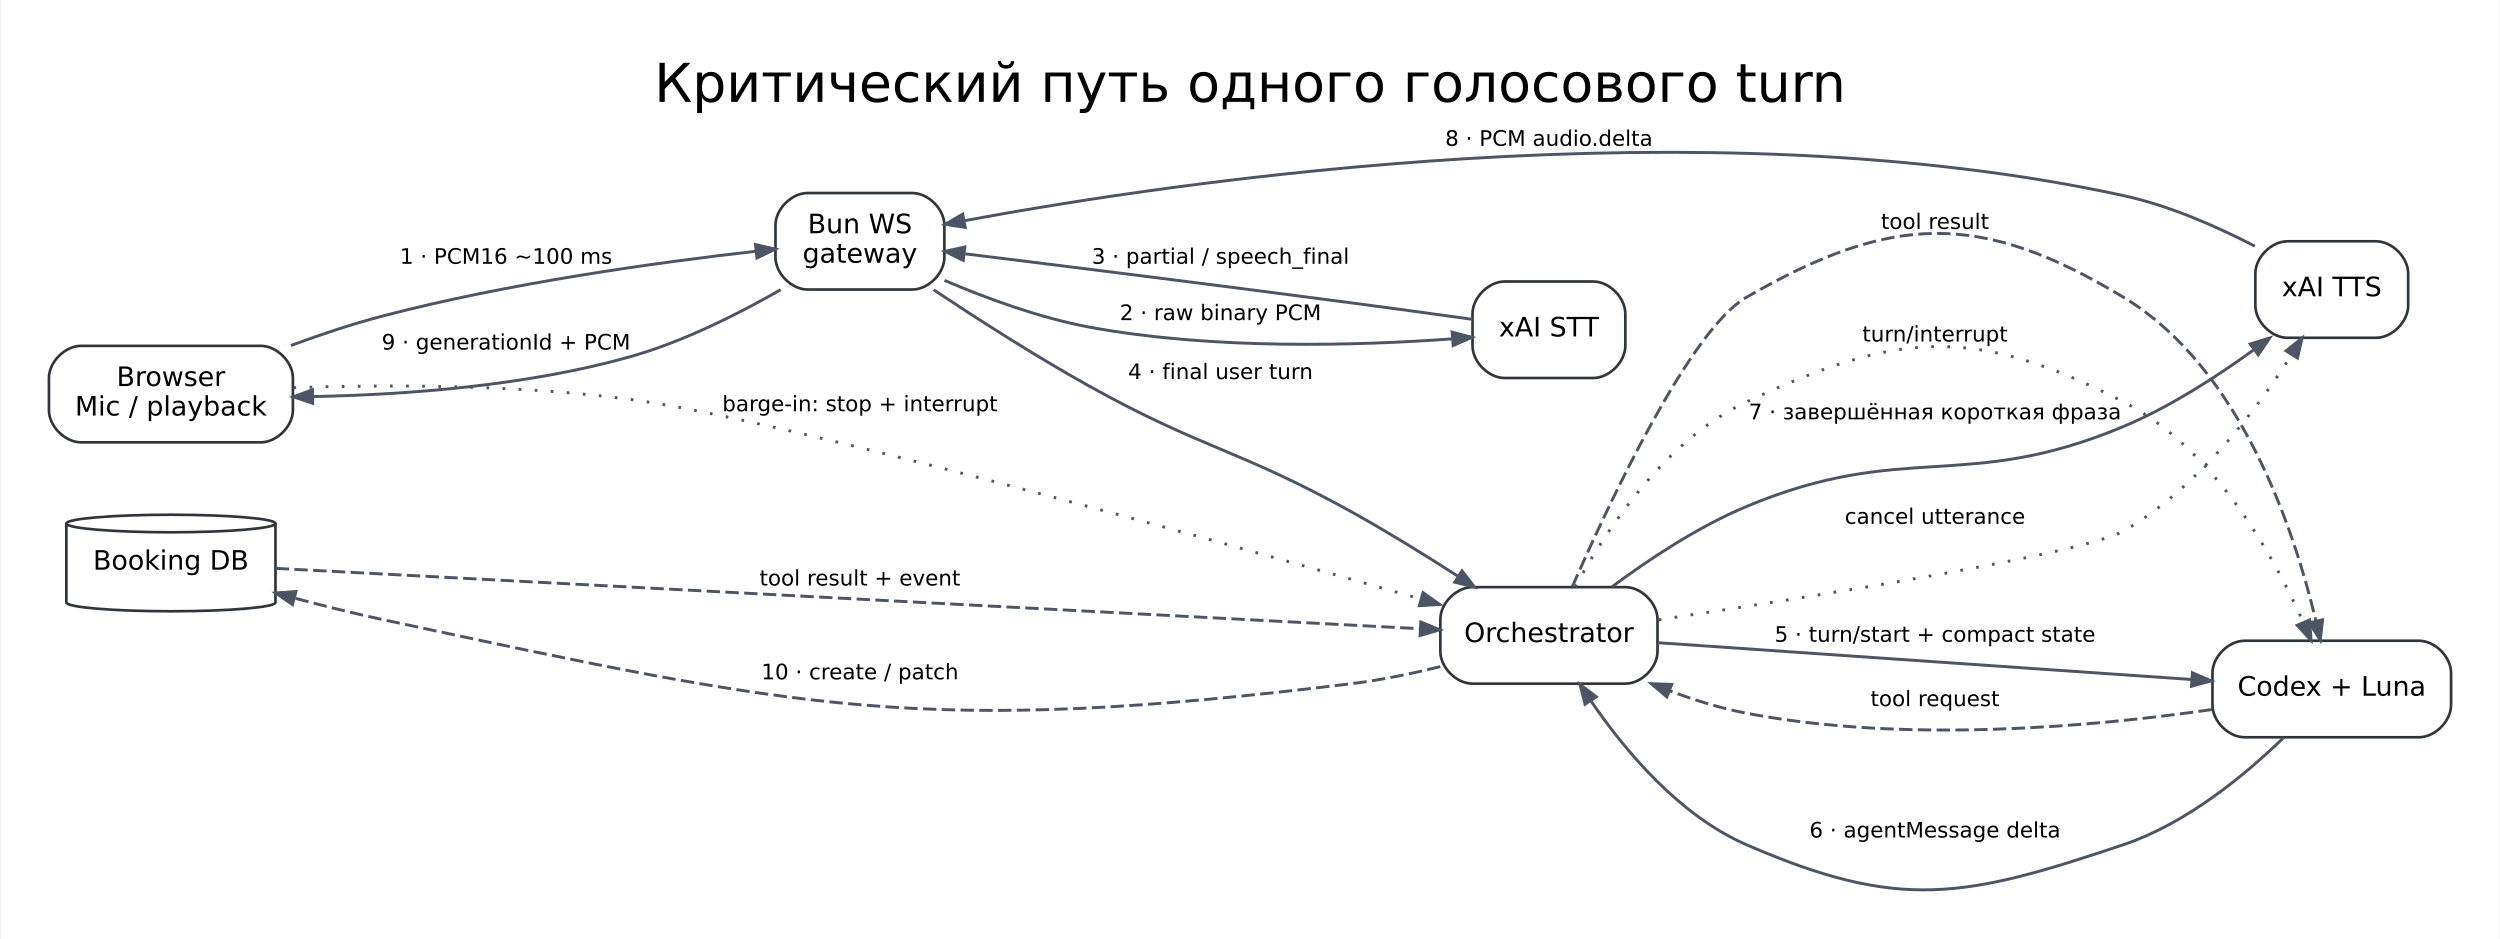
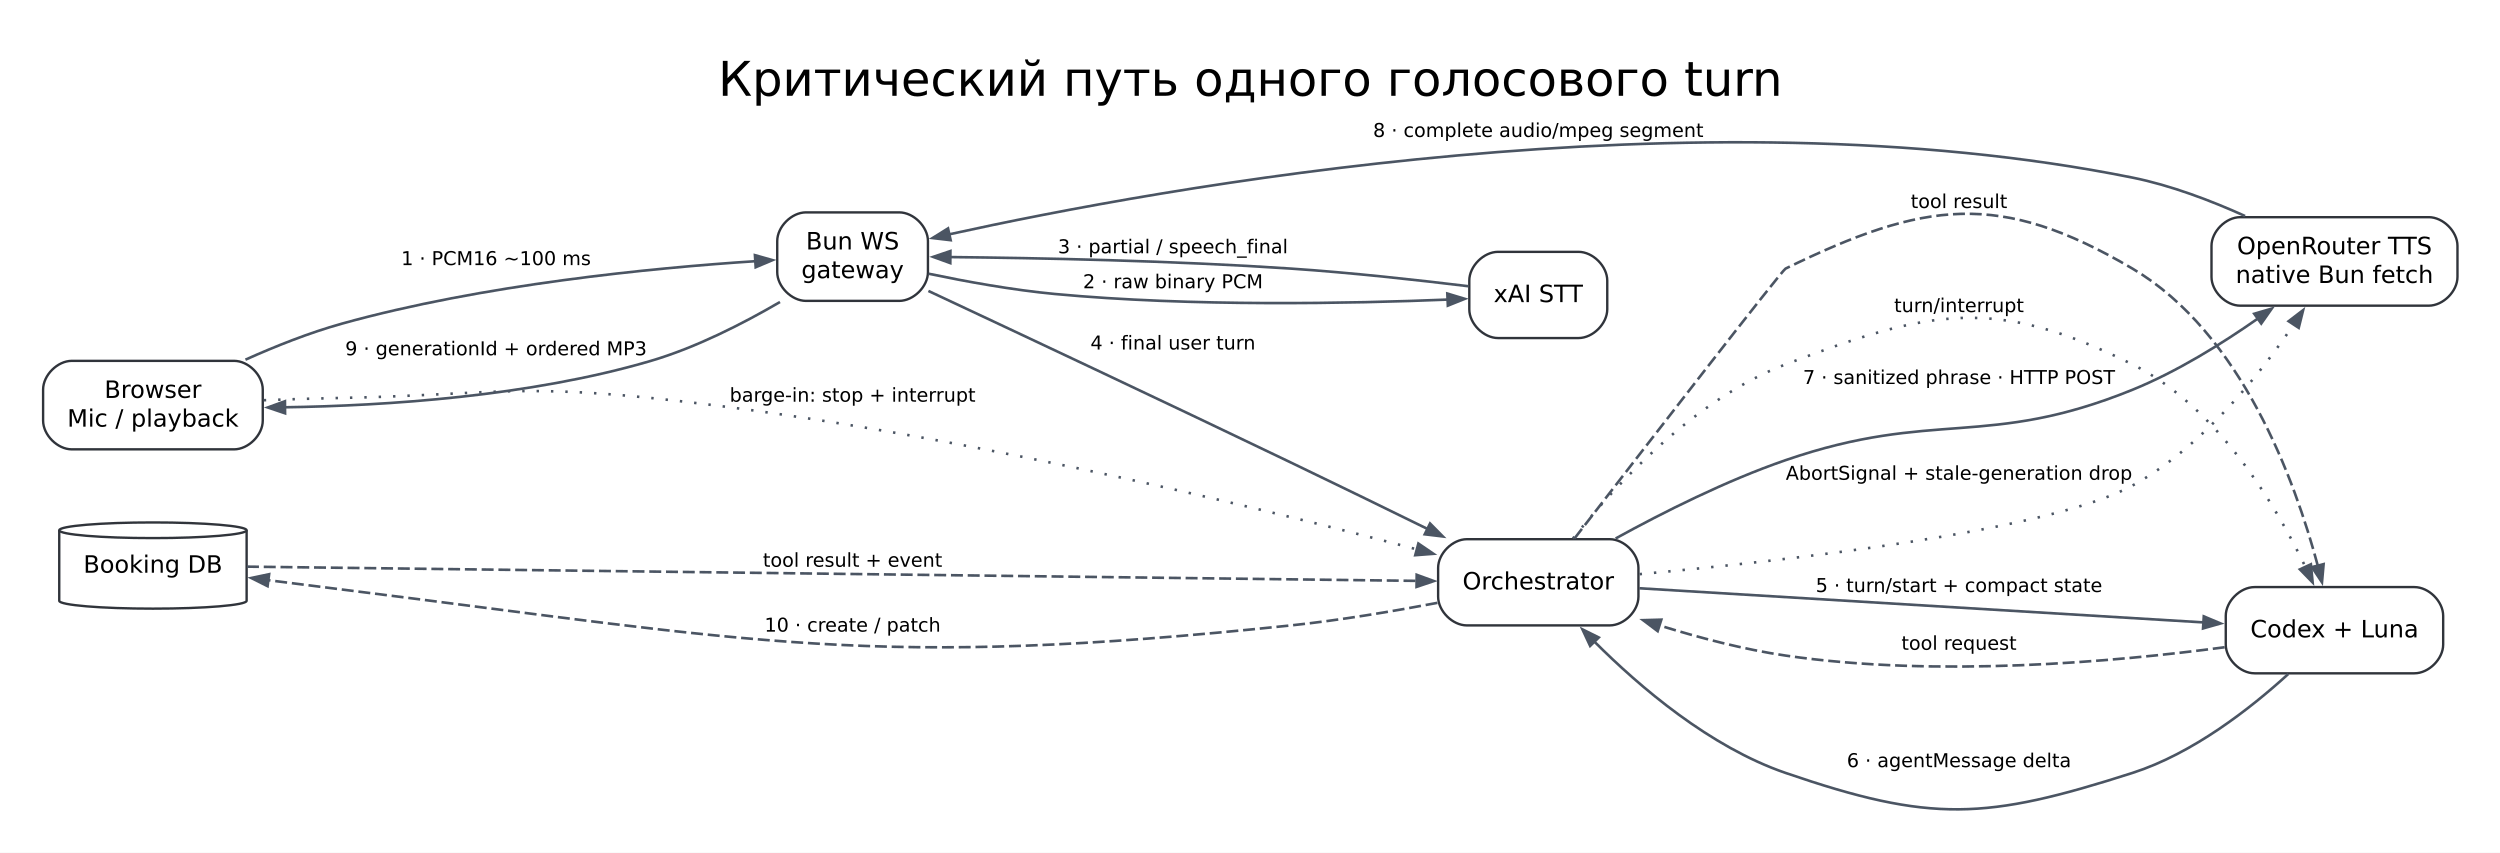
- <svg xmlns="http://www.w3.org/2000/svg" width="932pt" height="350pt" viewBox="0.00 0.00 932.00 350.19">
-   <g id="graph0" class="graph" transform="scale(1 1) rotate(0) translate(18 332.19)">
-     <polygon fill="white" stroke="transparent" points="-18,18 -18,-332.19 914,-332.19 914,18 -18,18" />
-     <text text-anchor="middle" x="448" y="-294.19" font-family="DejaVu Sans" font-size="20.00">Критический путь одного голосового turn</text>
+ <svg xmlns="http://www.w3.org/2000/svg" width="1044pt" height="356pt" viewBox="0.00 0.00 1044.00 356.00">
+   <g id="graph0" class="graph" transform="scale(1 1) rotate(0) translate(18 338.06)">
+     <polygon fill="white" stroke="none" points="-18,18 -18,-338.06 1026.24,-338.06 1026.24,18 -18,18" />
+     <text xml:space="preserve" text-anchor="middle" x="504.12" y="-298.06" font-family="DejaVu Sans" font-size="20.00">Критический путь одного голосового turn</text>
    <g id="node1" class="node">
-       <path fill="white" stroke="#30343b" d="M79,-203.19C79,-203.19 12,-203.19 12,-203.19 6,-203.19 0,-197.19 0,-191.19 0,-191.19 0,-179.19 0,-179.19 0,-173.19 6,-167.19 12,-167.19 12,-167.19 79,-167.19 79,-167.19 85,-167.19 91,-173.19 91,-179.19 91,-179.19 91,-191.19 91,-191.19 91,-197.19 85,-203.19 79,-203.19" />
-       <text text-anchor="middle" x="45.5" y="-188.19" font-family="DejaVu Sans" font-size="10.00">Browser</text>
-       <text text-anchor="middle" x="45.5" y="-177.19" font-family="DejaVu Sans" font-size="10.00">Mic / playback</text>
+       <path fill="white" stroke="#30343b" d="M79.73,-187.37C79.73,-187.37 12,-187.37 12,-187.37 6,-187.37 0,-181.37 0,-175.37 0,-175.37 0,-162.41 0,-162.41 0,-156.41 6,-150.41 12,-150.41 12,-150.41 79.73,-150.41 79.73,-150.41 85.73,-150.41 91.73,-156.41 91.73,-162.41 91.73,-162.41 91.73,-175.37 91.73,-175.37 91.73,-181.37 85.73,-187.37 79.73,-187.37" />
+       <text xml:space="preserve" text-anchor="middle" x="45.86" y="-171.89" font-family="DejaVu Sans" font-size="10.00">Browser</text>
+       <text xml:space="preserve" text-anchor="middle" x="45.86" y="-159.89" font-family="DejaVu Sans" font-size="10.00">Mic / playback</text>
    </g>
    <g id="node2" class="node">
-       <path fill="white" stroke="#30343b" d="M322,-260.19C322,-260.19 283,-260.19 283,-260.19 277,-260.19 271,-254.19 271,-248.19 271,-248.19 271,-236.19 271,-236.19 271,-230.19 277,-224.19 283,-224.19 283,-224.19 322,-224.19 322,-224.19 328,-224.19 334,-230.19 334,-236.19 334,-236.19 334,-248.19 334,-248.19 334,-254.19 328,-260.19 322,-260.19" />
-       <text text-anchor="middle" x="302.5" y="-245.19" font-family="DejaVu Sans" font-size="10.00">Bun WS</text>
-       <text text-anchor="middle" x="302.5" y="-234.19" font-family="DejaVu Sans" font-size="10.00">gateway</text>
+       <path fill="white" stroke="#30343b" d="M357.51,-249.37C357.51,-249.37 318.57,-249.37 318.57,-249.37 312.57,-249.37 306.57,-243.37 306.57,-237.37 306.57,-237.37 306.57,-224.41 306.57,-224.41 306.57,-218.41 312.57,-212.41 318.57,-212.41 318.57,-212.41 357.51,-212.41 357.51,-212.41 363.51,-212.41 369.51,-218.41 369.51,-224.41 369.51,-224.41 369.51,-237.37 369.51,-237.37 369.51,-243.37 363.51,-249.37 357.51,-249.37" />
+       <text xml:space="preserve" text-anchor="middle" x="338.04" y="-233.89" font-family="DejaVu Sans" font-size="10.00">Bun WS</text>
+       <text xml:space="preserve" text-anchor="middle" x="338.04" y="-221.89" font-family="DejaVu Sans" font-size="10.00">gateway</text>
    </g>
    <g id="edge1" class="edge">
-       <path fill="none" stroke="#4b5563" stroke-width="1.1" d="M90.27,-203.32C101.15,-207.34 112.89,-211.27 124,-214.19 171.32,-226.64 227.28,-234.35 263.54,-238.45" />
-       <polygon fill="#4b5563" stroke="#4b5563" stroke-width="1.1" points="263.53,-240.98 270.97,-239.27 264.09,-235.97 263.53,-240.98" />
-       <text text-anchor="middle" x="170.5" y="-233.79" font-family="DejaVu Sans" font-size="8.00">1 · PCM16 ~100 ms</text>
+       <path fill="none" stroke="#4b5563" stroke-width="1.1" d="M84.5,-187.86C97.02,-193.48 111.23,-199.13 124.73,-202.89 183.58,-219.27 254.35,-226.16 297.49,-228.99" />
+       <polygon fill="#4b5563" stroke="#4b5563" stroke-width="1.1" points="297.26,-231.5 304.6,-229.43 297.57,-226.47 297.26,-231.5" />
+       <text xml:space="preserve" text-anchor="middle" x="189.14" y="-227.35" font-family="DejaVu Sans" font-size="8.00">1 · PCM16 ~100 ms</text>
    </g>
    <g id="node4" class="node">
-       <path fill="white" stroke="#30343b" d="M588,-113.19C588,-113.19 531,-113.19 531,-113.19 525,-113.19 519,-107.19 519,-101.19 519,-101.19 519,-89.19 519,-89.19 519,-83.19 525,-77.19 531,-77.19 531,-77.19 588,-77.19 588,-77.19 594,-77.19 600,-83.19 600,-89.19 600,-89.19 600,-101.19 600,-101.19 600,-107.19 594,-113.19 588,-113.19" />
-       <text text-anchor="middle" x="559.5" y="-92.69" font-family="DejaVu Sans" font-size="10.00">Orchestrator</text>
+       <path fill="white" stroke="#30343b" d="M654.21,-112.89C654.21,-112.89 594.56,-112.89 594.56,-112.89 588.56,-112.89 582.56,-106.89 582.56,-100.89 582.56,-100.89 582.56,-88.89 582.56,-88.89 582.56,-82.89 588.56,-76.89 594.56,-76.89 594.56,-76.89 654.21,-76.89 654.21,-76.89 660.21,-76.89 666.21,-82.89 666.21,-88.89 666.21,-88.89 666.21,-100.89 666.21,-100.89 666.21,-106.89 660.21,-112.89 654.21,-112.89" />
+       <text xml:space="preserve" text-anchor="middle" x="624.38" y="-91.89" font-family="DejaVu Sans" font-size="10.00">Orchestrator</text>
    </g>
    <g id="edge14" class="edge">
-       <path fill="none" stroke="#4b5563" stroke-width="1.1" stroke-dasharray="1,5" d="M91.23,-187.59C125.74,-188.73 174.6,-188.82 217,-183.19 274.22,-175.6 432.42,-131.45 511.8,-108.72" />
-       <polygon fill="#4b5563" stroke="#4b5563" stroke-width="1.1" points="512.54,-111.13 518.77,-106.72 511.15,-106.28 512.54,-111.13" />
-       <text text-anchor="middle" x="302.5" y="-178.79" font-family="DejaVu Sans" font-size="8.00">barge-in: stop + interrupt</text>
+       <path fill="none" stroke="#4b5563" stroke-width="1.1" stroke-dasharray="1,5" d="M92.15,-170.93C102.83,-171.33 114.18,-171.69 124.73,-171.89 181.97,-172.99 196.6,-177.76 253.56,-171.89 369.84,-159.91 503.5,-127.28 573.95,-108.57" />
+       <polygon fill="#4b5563" stroke="#4b5563" stroke-width="1.1" points="574.31,-111.08 580.61,-106.79 573.01,-106.21 574.31,-111.08" />
+       <text xml:space="preserve" text-anchor="middle" x="338.04" y="-170.31" font-family="DejaVu Sans" font-size="8.00">barge-in: stop + interrupt</text>
    </g>
    <g id="edge9" class="edge">
-       <path fill="none" stroke="#4b5563" stroke-width="1.1" d="M272.93,-224.13C257.08,-215.03 236.64,-204.76 217,-199.19 178.35,-188.23 132.94,-184.95 98.71,-184.28" />
-       <polygon fill="#4b5563" stroke="#4b5563" stroke-width="1.1" points="98.37,-181.76 91.14,-184.18 98.3,-186.8 98.37,-181.76" />
-       <text text-anchor="middle" x="170.5" y="-201.79" font-family="DejaVu Sans" font-size="8.00">9 · generationId + PCM</text>
+       <path fill="none" stroke="#4b5563" stroke-width="1.1" d="M307.72,-211.95C292.23,-202.9 272.54,-192.85 253.56,-187.29 203.2,-172.54 143.25,-168.61 100.91,-167.98" />
+       <polygon fill="#4b5563" stroke="#4b5563" stroke-width="1.1" points="101.04,-165.46 93.82,-167.9 100.99,-170.5 101.04,-165.46" />
+       <text xml:space="preserve" text-anchor="middle" x="189.14" y="-189.69" font-family="DejaVu Sans" font-size="8.00">9 · generationId + ordered MP3</text>
    </g>
    <g id="node3" class="node">
-       <path fill="white" stroke="#30343b" d="M576,-227.19C576,-227.19 543,-227.19 543,-227.19 537,-227.19 531,-221.19 531,-215.19 531,-215.19 531,-203.19 531,-203.19 531,-197.19 537,-191.19 543,-191.19 543,-191.19 576,-191.19 576,-191.19 582,-191.19 588,-197.19 588,-203.19 588,-203.19 588,-215.19 588,-215.19 588,-221.19 582,-227.19 576,-227.19" />
-       <text text-anchor="middle" x="559.5" y="-206.69" font-family="DejaVu Sans" font-size="10.00">xAI STT</text>
+       <path fill="white" stroke="#30343b" d="M641.19,-232.89C641.19,-232.89 607.58,-232.89 607.58,-232.89 601.58,-232.89 595.58,-226.89 595.58,-220.89 595.58,-220.89 595.58,-208.89 595.58,-208.89 595.58,-202.89 601.58,-196.89 607.58,-196.89 607.58,-196.89 641.19,-196.89 641.19,-196.89 647.19,-196.89 653.19,-202.89 653.19,-208.89 653.19,-208.89 653.19,-220.89 653.19,-220.89 653.19,-226.89 647.19,-232.89 641.19,-232.89" />
+       <text xml:space="preserve" text-anchor="middle" x="624.38" y="-211.89" font-family="DejaVu Sans" font-size="10.00">xAI STT</text>
    </g>
    <g id="edge2" class="edge">
-       <path fill="none" stroke="#4b5563" stroke-width="1.1" d="M334.04,-227.61C349.77,-220.88 369.49,-213.64 388,-210.19 434.13,-201.61 488.5,-203.27 523.22,-205.78" />
-       <polygon fill="#4b5563" stroke="#4b5563" stroke-width="1.1" points="523.38,-208.32 530.75,-206.36 523.77,-203.3 523.38,-208.32" />
-       <text text-anchor="middle" x="437" y="-212.79" font-family="DejaVu Sans" font-size="8.00">2 · raw binary PCM</text>
+       <path fill="none" stroke="#4b5563" stroke-width="1.1" d="M369.77,-223.76C385.46,-220.47 404.91,-216.94 422.52,-215.29 479.66,-209.94 546.33,-211.3 586.68,-212.96" />
+       <polygon fill="#4b5563" stroke="#4b5563" stroke-width="1.1" points="586.4,-215.47 593.7,-213.27 586.62,-210.43 586.4,-215.47" />
+       <text xml:space="preserve" text-anchor="middle" x="471.82" y="-217.69" font-family="DejaVu Sans" font-size="8.00">2 · raw binary PCM</text>
    </g>
    <g id="edge4" class="edge">
-       <path fill="none" stroke="#4b5563" stroke-width="1.1" d="M330.01,-224.08C346.41,-213.17 368.07,-199.29 388,-188.19 430.21,-164.7 443.75,-164.62 486,-141.19 499.21,-133.87 513.32,-125.13 525.55,-117.26" />
-       <polygon fill="#4b5563" stroke="#4b5563" stroke-width="1.1" points="527.09,-119.26 531.76,-113.22 524.35,-115.03 527.09,-119.26" />
-       <text text-anchor="middle" x="437" y="-190.79" font-family="DejaVu Sans" font-size="8.00">4 · final user turn</text>
+       <path fill="none" stroke="#4b5563" stroke-width="1.1" d="M369.7,-216.56C405.94,-199.59 468.02,-170.41 521.11,-144.89 539.81,-135.91 560.36,-125.89 578.1,-117.19" />
+       <polygon fill="#4b5563" stroke="#4b5563" stroke-width="1.1" points="579.19,-119.46 584.55,-114.03 576.97,-114.94 579.19,-119.46" />
+       <text xml:space="preserve" text-anchor="middle" x="471.82" y="-192.1" font-family="DejaVu Sans" font-size="8.00">4 · final user turn</text>
    </g>
    <g id="edge3" class="edge">
-       <path fill="none" stroke="#4b5563" stroke-width="1.1" d="M530.97,-213.07C517.43,-214.95 500.86,-217.23 486,-219.19 436.2,-225.77 378.69,-232.95 341.75,-237.51" />
-       <polygon fill="#4b5563" stroke="#4b5563" stroke-width="1.1" points="341.03,-235.06 334.19,-238.44 341.64,-240.06 341.03,-235.06" />
-       <text text-anchor="middle" x="437" y="-233.79" font-family="DejaVu Sans" font-size="8.00">3 · partial / speech_final</text>
+       <path fill="none" stroke="#4b5563" stroke-width="1.1" d="M595.22,-218.53C574.71,-221.03 546.24,-224.2 521.11,-225.89 472.04,-229.2 415.39,-230.33 378.48,-230.71" />
+       <polygon fill="#4b5563" stroke="#4b5563" stroke-width="1.1" points="378.84,-228.19 371.67,-230.78 378.89,-233.23 378.84,-228.19" />
+       <text xml:space="preserve" text-anchor="middle" x="471.82" y="-232.29" font-family="DejaVu Sans" font-size="8.00">3 · partial / speech_final</text>
    </g>
    <g id="node5" class="node">
-       <path fill="white" stroke="#30343b" d="M884,-93.19C884,-93.19 819,-93.19 819,-93.19 813,-93.19 807,-87.19 807,-81.19 807,-81.19 807,-69.19 807,-69.19 807,-63.19 813,-57.19 819,-57.19 819,-57.19 884,-57.19 884,-57.19 890,-57.19 896,-63.19 896,-69.19 896,-69.19 896,-81.19 896,-81.19 896,-87.19 890,-93.19 884,-93.19" />
-       <text text-anchor="middle" x="851.5" y="-72.69" font-family="DejaVu Sans" font-size="10.00">Codex + Luna</text>
+       <path fill="white" stroke="#30343b" d="M990.27,-92.89C990.27,-92.89 923.48,-92.89 923.48,-92.89 917.48,-92.89 911.48,-86.89 911.48,-80.89 911.48,-80.89 911.48,-68.89 911.48,-68.89 911.48,-62.89 917.48,-56.89 923.48,-56.89 923.48,-56.89 990.27,-56.89 990.27,-56.89 996.27,-56.89 1002.27,-62.89 1002.27,-68.89 1002.27,-68.89 1002.27,-80.89 1002.27,-80.89 1002.27,-86.89 996.27,-92.89 990.27,-92.89" />
+       <text xml:space="preserve" text-anchor="middle" x="956.88" y="-71.89" font-family="DejaVu Sans" font-size="10.00">Codex + Luna</text>
    </g>
    <g id="edge5" class="edge">
-       <path fill="none" stroke="#4b5563" stroke-width="1.1" d="M600.22,-92.45C651.88,-88.89 742.23,-82.66 799.08,-78.74" />
-       <polygon fill="#4b5563" stroke="#4b5563" stroke-width="1.1" points="799.52,-81.24 806.53,-78.23 799.17,-76.21 799.52,-81.24" />
-       <text text-anchor="middle" x="703.5" y="-92.79" font-family="DejaVu Sans" font-size="8.00">5 · turn/start + compact state</text>
+       <path fill="none" stroke="#4b5563" stroke-width="1.1" d="M666.57,-92.4C726.19,-88.79 836.57,-82.11 902.4,-78.13" />
+       <polygon fill="#4b5563" stroke="#4b5563" stroke-width="1.1" points="902.3,-80.66 909.33,-77.71 901.99,-75.63 902.3,-80.66" />
+       <text xml:space="preserve" text-anchor="middle" x="800.08" y="-90.82" font-family="DejaVu Sans" font-size="8.00">5 · turn/start + compact state</text>
    </g>
    <g id="edge13" class="edge">
-       <path fill="none" stroke="#4b5563" stroke-width="1.1" stroke-dasharray="5,2" d="M568.22,-113.35C582.2,-145.26 612.19,-209.16 633,-221.19 687.25,-252.57 720.38,-253.63 774,-221.19 817.36,-194.96 837.34,-135.15 845.54,-100.77" />
-       <polygon fill="#4b5563" stroke="#4b5563" stroke-width="1.1" points="848.07,-101.01 847.2,-93.43 843.15,-99.9 848.07,-101.01" />
-       <text text-anchor="middle" x="703.5" y="-246.79" font-family="DejaVu Sans" font-size="8.00">tool result</text>
+       <path fill="none" stroke="#4b5563" stroke-width="1.1" stroke-dasharray="5,2" d="M639.55,-113.25C667.26,-149.13 726.07,-225.12 727.65,-225.89 785.52,-254.13 817.07,-258.62 872.52,-225.89 918.04,-199.02 940.42,-137.4 949.93,-101.74" />
+       <polygon fill="#4b5563" stroke="#4b5563" stroke-width="1.1" points="952.34,-102.48 951.66,-94.88 947.45,-101.24 952.34,-102.48" />
+       <text xml:space="preserve" text-anchor="middle" x="800.08" y="-251.18" font-family="DejaVu Sans" font-size="8.00">tool result</text>
    </g>
    <g id="edge15" class="edge">
-       <path fill="none" stroke="#4b5563" stroke-width="1.1" stroke-dasharray="1,5" d="M569.3,-113.25C580.69,-134.3 602.73,-168.02 633,-182.19 689.75,-208.77 718.27,-210.86 774,-182.19 807.23,-165.1 829.23,-126.15 840.78,-100.26" />
-       <polygon fill="#4b5563" stroke="#4b5563" stroke-width="1.1" points="843.23,-100.95 843.77,-93.34 838.6,-98.95 843.23,-100.95" />
-       <text text-anchor="middle" x="703.5" y="-204.79" font-family="DejaVu Sans" font-size="8.00">turn/interrupt</text>
+       <path fill="none" stroke="#4b5563" stroke-width="1.1" stroke-dasharray="1,5" d="M638.85,-113.16C656.41,-135.27 689.45,-171.35 727.65,-185.89 787.83,-208.79 814.92,-214.67 872.52,-185.89 907.68,-168.32 931.88,-128.07 944.81,-101.18" />
+       <polygon fill="#4b5563" stroke="#4b5563" stroke-width="1.1" points="947.02,-102.41 947.76,-94.82 942.44,-100.29 947.02,-102.41" />
+       <text xml:space="preserve" text-anchor="middle" x="800.08" y="-207.72" font-family="DejaVu Sans" font-size="8.00">turn/interrupt</text>
    </g>
    <g id="node6" class="node">
-       <path fill="white" stroke="#30343b" d="M84.5,-136.92C84.5,-138.73 67.02,-140.19 45.5,-140.19 23.98,-140.19 6.5,-138.73 6.5,-136.92 6.5,-136.92 6.5,-107.47 6.5,-107.47 6.5,-105.66 23.98,-104.19 45.5,-104.19 67.02,-104.19 84.5,-105.66 84.5,-107.47 84.5,-107.47 84.5,-136.92 84.5,-136.92" />
-       <path fill="none" stroke="#30343b" d="M84.5,-136.92C84.5,-135.12 67.02,-133.65 45.5,-133.65 23.98,-133.65 6.5,-135.12 6.5,-136.92" />
-       <text text-anchor="middle" x="45.5" y="-119.69" font-family="DejaVu Sans" font-size="10.00">Booking DB</text>
+       <path fill="white" stroke="#30343b" d="M84.99,-116.62C84.99,-118.42 67.45,-119.89 45.86,-119.89 24.27,-119.89 6.74,-118.42 6.74,-116.62 6.74,-116.62 6.74,-87.16 6.74,-87.16 6.74,-85.36 24.27,-83.89 45.86,-83.89 67.45,-83.89 84.99,-85.36 84.99,-87.16 84.99,-87.16 84.99,-116.62 84.99,-116.62" />
+       <path fill="none" stroke="#30343b" d="M84.99,-116.62C84.99,-114.81 67.45,-113.35 45.86,-113.35 24.27,-113.35 6.74,-114.81 6.74,-116.62" />
+       <text xml:space="preserve" text-anchor="middle" x="45.86" y="-98.89" font-family="DejaVu Sans" font-size="10.00">Booking DB</text>
    </g>
    <g id="edge11" class="edge">
-       <path fill="none" stroke="#4b5563" stroke-width="1.1" stroke-dasharray="5,2" d="M518.94,-83.53C508.34,-80.91 496.81,-78.52 486,-77.19 325.95,-57.62 281.67,-67.42 124,-101.19 113.48,-103.45 102.26,-106.25 91.71,-109.07" />
-       <polygon fill="#4b5563" stroke="#4b5563" stroke-width="1.1" points="90.83,-106.7 84.54,-111.01 92.15,-111.56 90.83,-106.7" />
-       <text text-anchor="middle" x="302.5" y="-78.79" font-family="DejaVu Sans" font-size="8.00">10 · create / patch</text>
+       <path fill="none" stroke="#4b5563" stroke-width="1.1" stroke-dasharray="5,2" d="M582.27,-86.31C563.67,-82.77 541.37,-79.02 521.11,-76.89 345.78,-58.49 299.67,-70.06 124.73,-91.89 114.79,-93.13 104.14,-94.48 94.01,-95.78" />
+       <polygon fill="#4b5563" stroke="#4b5563" stroke-width="1.1" points="93.74,-93.27 86.92,-96.69 94.39,-98.27 93.74,-93.27" />
+       <text xml:space="preserve" text-anchor="middle" x="338.04" y="-74.28" font-family="DejaVu Sans" font-size="8.00">10 · create / patch</text>
    </g>
    <g id="node7" class="node">
-       <path fill="white" stroke="#30343b" d="M868,-242.19C868,-242.19 835,-242.19 835,-242.19 829,-242.19 823,-236.19 823,-230.19 823,-230.19 823,-218.19 823,-218.19 823,-212.19 829,-206.19 835,-206.19 835,-206.19 868,-206.19 868,-206.19 874,-206.19 880,-212.19 880,-218.19 880,-218.19 880,-230.19 880,-230.19 880,-236.19 874,-242.19 868,-242.19" />
-       <text text-anchor="middle" x="851.5" y="-221.69" font-family="DejaVu Sans" font-size="10.00">xAI TTS</text>
+       <path fill="white" stroke="#30343b" d="M996.24,-247.37C996.24,-247.37 917.52,-247.37 917.52,-247.37 911.52,-247.37 905.52,-241.37 905.52,-235.37 905.52,-235.37 905.52,-222.41 905.52,-222.41 905.52,-216.41 911.52,-210.41 917.52,-210.41 917.52,-210.41 996.24,-210.41 996.24,-210.41 1002.24,-210.41 1008.24,-216.41 1008.24,-222.41 1008.24,-222.41 1008.24,-235.37 1008.24,-235.37 1008.24,-241.37 1002.24,-247.37 996.24,-247.37" />
+       <text xml:space="preserve" text-anchor="middle" x="956.88" y="-231.89" font-family="DejaVu Sans" font-size="10.00">OpenRouter TTS</text>
+       <text xml:space="preserve" text-anchor="middle" x="956.88" y="-219.89" font-family="DejaVu Sans" font-size="10.00">native Bun fetch</text>
    </g>
    <g id="edge7" class="edge">
-       <path fill="none" stroke="#4b5563" stroke-width="1.1" d="M583.07,-113.35C596.77,-123.53 615.04,-135.66 633,-143.19 692.08,-167.98 714.96,-148.31 774,-173.19 791.09,-180.4 808.43,-191.57 822.27,-201.62" />
-       <polygon fill="#4b5563" stroke="#4b5563" stroke-width="1.1" points="821.08,-203.88 828.37,-206.14 824.08,-199.83 821.08,-203.88" />
-       <text text-anchor="middle" x="703.5" y="-175.79" font-family="DejaVu Sans" font-size="8.00">7 · завершённая короткая фраза</text>
+       <path fill="none" stroke="#4b5563" stroke-width="1.1" d="M656.69,-113.2C676.47,-124.08 702.89,-137.37 727.65,-145.89 789.77,-167.27 811.65,-150.57 872.52,-175.29 891.01,-182.8 909.86,-194.51 924.95,-205.08" />
+       <polygon fill="#4b5563" stroke="#4b5563" stroke-width="1.1" points="923.36,-207.04 930.68,-209.18 926.29,-202.94 923.36,-207.04" />
+       <text xml:space="preserve" text-anchor="middle" x="800.08" y="-177.69" font-family="DejaVu Sans" font-size="8.00">7 · sanitized phrase · HTTP POST</text>
    </g>
    <g id="edge16" class="edge">
-       <path fill="none" stroke="#4b5563" stroke-width="1.1" stroke-dasharray="1,5" d="M600.46,-101.01C658.06,-109.62 759.19,-125.65 774,-134.19 801.2,-149.89 823.24,-179.02 836.55,-199.89" />
-       <polygon fill="#4b5563" stroke="#4b5563" stroke-width="1.1" points="834.46,-201.3 840.4,-206.08 838.74,-198.63 834.46,-201.3" />
-       <text text-anchor="middle" x="703.5" y="-136.79" font-family="DejaVu Sans" font-size="8.00">cancel utterance</text>
+       <path fill="none" stroke="#4b5563" stroke-width="1.1" stroke-dasharray="1,5" d="M666.7,-98.29C727.56,-103.85 837.85,-116.23 872.52,-135.29 901.34,-151.14 925.19,-180.91 939.89,-202.63" />
+       <polygon fill="#4b5563" stroke="#4b5563" stroke-width="1.1" points="937.73,-203.92 943.79,-208.55 941.94,-201.15 937.73,-203.92" />
+       <text xml:space="preserve" text-anchor="middle" x="800.08" y="-137.69" font-family="DejaVu Sans" font-size="8.00">AbortSignal + stale-generation drop</text>
    </g>
    <g id="edge6" class="edge">
-       <path fill="none" stroke="#4b5563" stroke-width="1.1" d="M833.63,-57.13C819.3,-43.21 797.38,-25.06 774,-17.19 714.6,2.78 690.45,7.84 633,-17.19 608.03,-28.08 587.78,-52.27 575.1,-70.85" />
-       <polygon fill="#4b5563" stroke="#4b5563" stroke-width="1.1" points="572.96,-69.51 571.09,-76.91 577.17,-72.29 572.96,-69.51" />
-       <text text-anchor="middle" x="703.5" y="-19.79" font-family="DejaVu Sans" font-size="8.00">6 · agentMessage delta</text>
+       <path fill="none" stroke="#4b5563" stroke-width="1.1" d="M937.59,-56.6C921.86,-42.25 897.76,-23.39 872.52,-15.29 811.21,4.37 788.55,5.61 727.65,-15.29 696.11,-26.12 666.8,-51.1 647.72,-70.21" />
+       <polygon fill="#4b5563" stroke="#4b5563" stroke-width="1.1" points="646.04,-68.33 642.82,-75.24 649.65,-71.85 646.04,-68.33" />
+       <text xml:space="preserve" text-anchor="middle" x="800.08" y="-17.69" font-family="DejaVu Sans" font-size="8.00">6 · agentMessage delta</text>
    </g>
    <g id="edge10" class="edge">
-       <path fill="none" stroke="#4b5563" stroke-width="1.1" stroke-dasharray="5,2" d="M806.73,-67.52C762.49,-61.13 692.38,-54.76 633,-66.19 623.56,-68.01 613.78,-71.05 604.59,-74.49" />
-       <polygon fill="#4b5563" stroke="#4b5563" stroke-width="1.1" points="603.47,-72.22 597.68,-77.18 605.3,-76.91 603.47,-72.22" />
-       <text text-anchor="middle" x="703.5" y="-68.79" font-family="DejaVu Sans" font-size="8.00">tool request</text>
+       <path fill="none" stroke="#4b5563" stroke-width="1.1" stroke-dasharray="5,2" d="M911.02,-67.77C864.82,-61.62 790.84,-55.04 727.65,-64.29 710.16,-66.85 691.51,-71.75 674.99,-76.89" />
+       <polygon fill="#4b5563" stroke="#4b5563" stroke-width="1.1" points="674.24,-74.49 668.15,-79.08 675.77,-79.29 674.24,-74.49" />
+       <text xml:space="preserve" text-anchor="middle" x="800.08" y="-66.69" font-family="DejaVu Sans" font-size="8.00">tool request</text>
    </g>
    <g id="edge12" class="edge">
-       <path fill="none" stroke="#4b5563" stroke-width="1.1" stroke-dasharray="5,2" d="M84.56,-120.19C176.59,-115.33 410.91,-102.98 511.48,-97.67" />
-       <polygon fill="#4b5563" stroke="#4b5563" stroke-width="1.1" points="511.72,-100.18 518.78,-97.29 511.46,-95.15 511.72,-100.18" />
-       <text text-anchor="middle" x="302.5" y="-113.79" font-family="DejaVu Sans" font-size="8.00">tool result + event</text>
+       <path fill="none" stroke="#4b5563" stroke-width="1.1" stroke-dasharray="5,2" d="M85.14,-101.43C186.26,-100.2 460.54,-96.87 573.62,-95.49" />
+       <polygon fill="#4b5563" stroke="#4b5563" stroke-width="1.1" points="573.61,-98.02 580.78,-95.41 573.55,-92.98 573.61,-98.02" />
+       <text xml:space="preserve" text-anchor="middle" x="338.04" y="-101.37" font-family="DejaVu Sans" font-size="8.00">tool result + event</text>
    </g>
    <g id="edge8" class="edge">
-       <path fill="none" stroke="#4b5563" stroke-width="1.1" d="M822.81,-240.36C808.71,-247.67 790.98,-255.49 774,-259.19 616.56,-293.5 422.58,-264.89 341.71,-249.92" />
-       <polygon fill="#4b5563" stroke="#4b5563" stroke-width="1.1" points="341.78,-247.37 334.24,-248.51 340.85,-252.32 341.78,-247.37" />
-       <text text-anchor="middle" x="559.5" y="-277.79" font-family="DejaVu Sans" font-size="8.00">8 · PCM audio.delta</text>
+       <path fill="none" stroke="#4b5563" stroke-width="1.1" d="M919.54,-247.85C905.28,-254.29 888.52,-260.67 872.52,-263.89 690.5,-300.55 467.12,-259.75 378.22,-240.17" />
+       <polygon fill="#4b5563" stroke="#4b5563" stroke-width="1.1" points="378.99,-237.76 371.42,-238.65 377.9,-242.68 378.99,-237.76" />
+       <text xml:space="preserve" text-anchor="middle" x="624.38" y="-280.86" font-family="DejaVu Sans" font-size="8.00">8 · complete audio/mpeg segment</text>
    </g>
  </g>
</svg>
